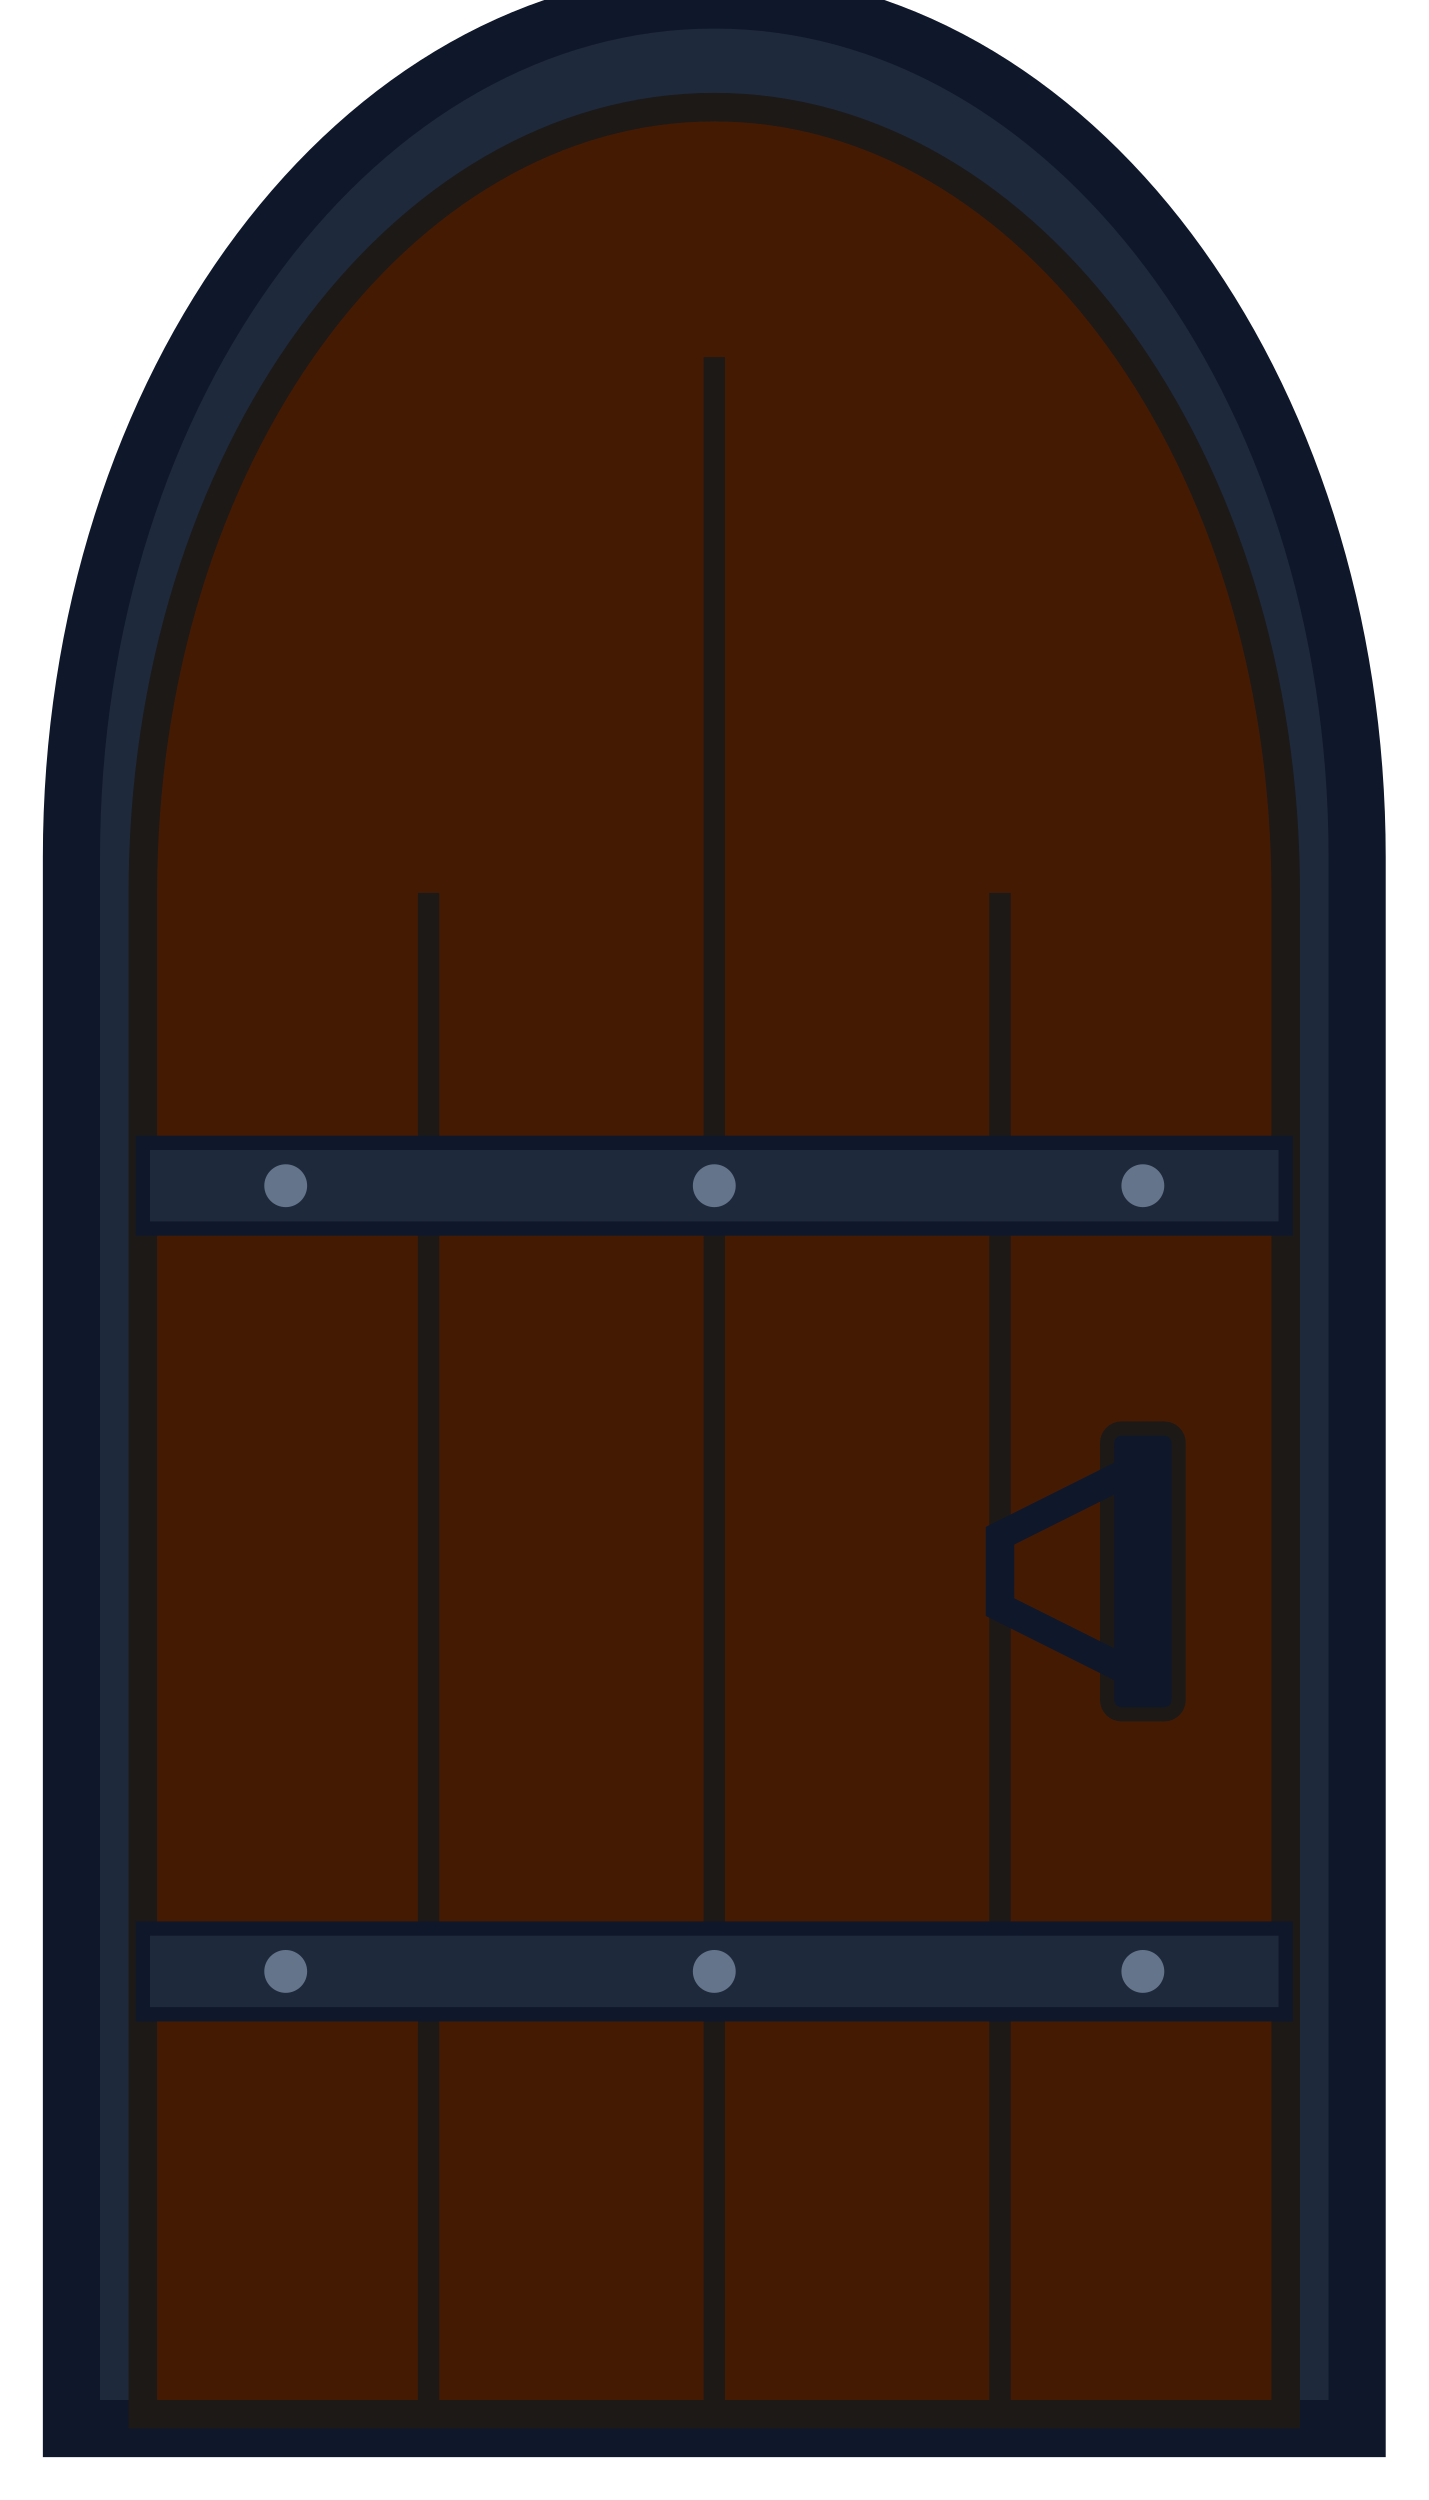
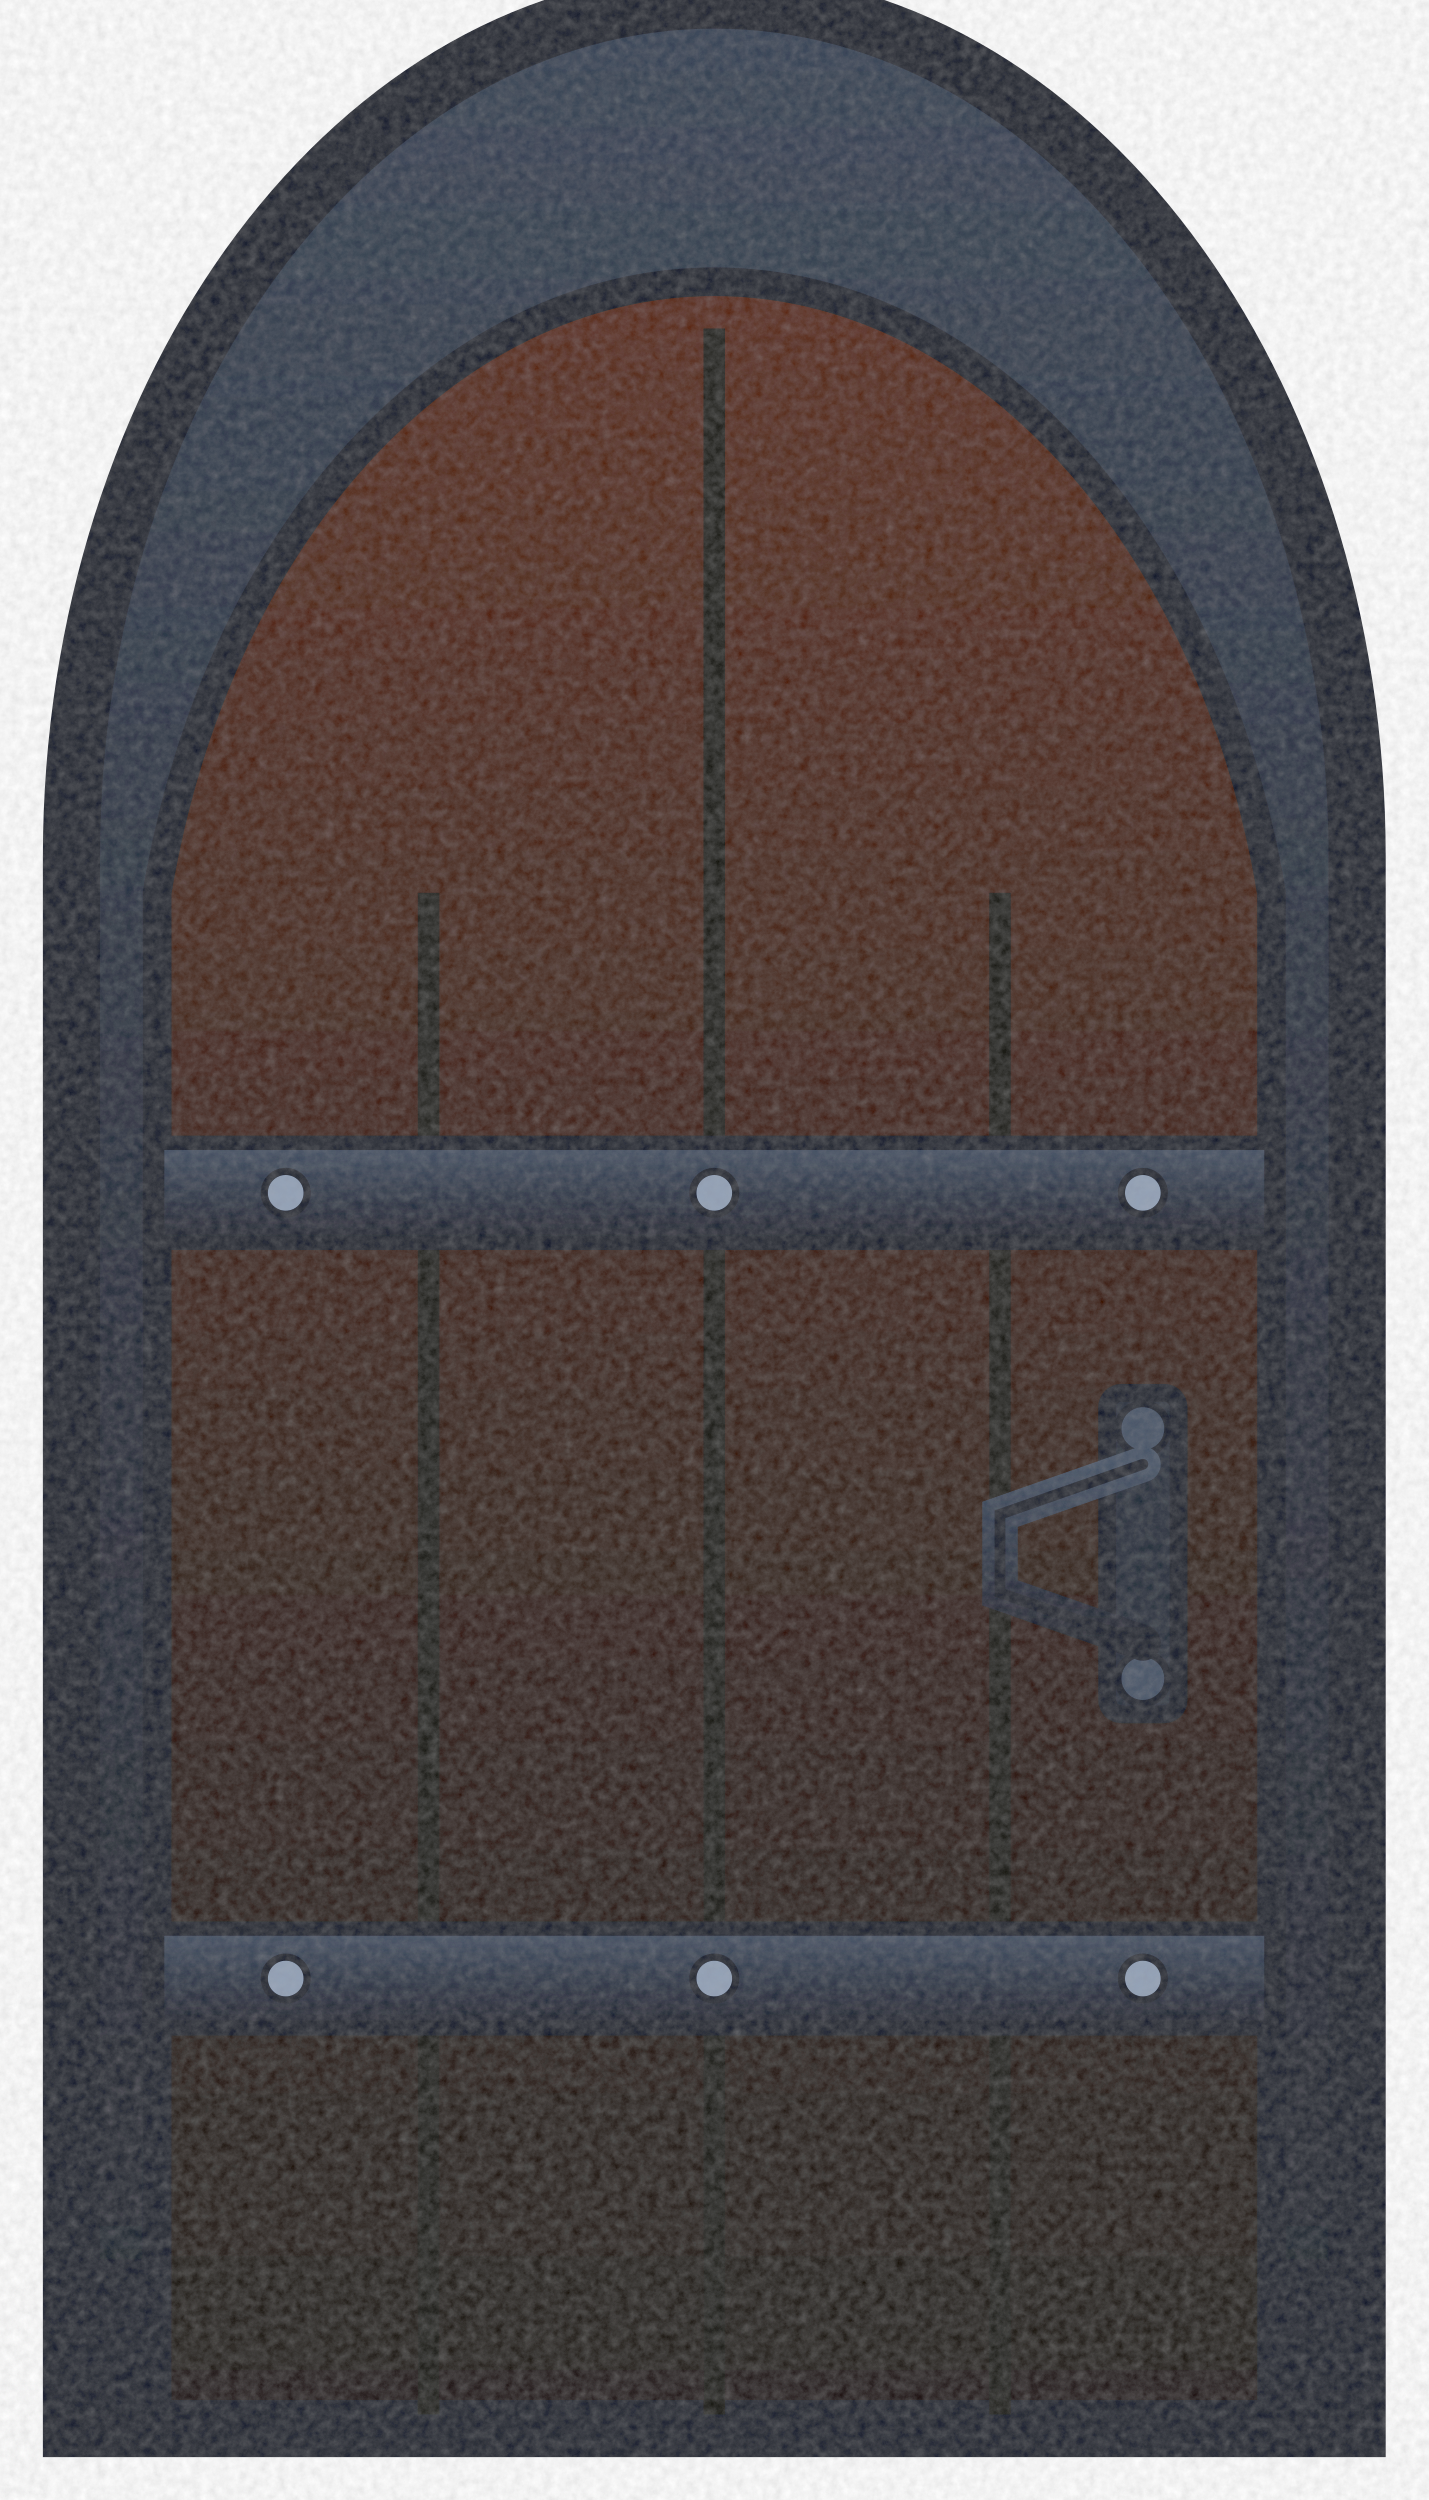
<svg xmlns="http://www.w3.org/2000/svg" viewBox="0 0 200 350" width="200" height="350">
-   <path d="M10 340 L10 120 A 90 120 0 0 1 190 120 L190 340 Z" fill="#1e293b" stroke="#0f172a" stroke-width="8" />
-   <path d="M20 338 L20 125 A 80 110 0 0 1 180 125 L180 338 Z" fill="#451a03" stroke="#1c1917" stroke-width="4" />
-   <line x1="60" y1="125" x2="60" y2="338" stroke="#1c1917" stroke-width="3" />
-   <line x1="100" y1="50" x2="100" y2="338" stroke="#1c1917" stroke-width="3" />
-   <line x1="140" y1="125" x2="140" y2="338" stroke="#1c1917" stroke-width="3" />
-   <rect x="20" y="160" width="160" height="12" fill="#1e293b" stroke="#0f172a" stroke-width="2" />
-   <circle cx="40" cy="166" r="3" fill="#64748b" />
-   <circle cx="100" cy="166" r="3" fill="#64748b" />
-   <circle cx="160" cy="166" r="3" fill="#64748b" />
-   <rect x="20" y="270" width="160" height="12" fill="#1e293b" stroke="#0f172a" stroke-width="2" />
-   <circle cx="40" cy="276" r="3" fill="#64748b" />
-   <circle cx="100" cy="276" r="3" fill="#64748b" />
-   <circle cx="160" cy="276" r="3" fill="#64748b" />
-   <rect x="155" y="200" width="10" height="40" fill="#0f172a" stroke="#1c1917" stroke-width="2" rx="2" />
-   <path d="M 160 205 L 140 215 L 140 225 L 160 235" fill="none" stroke="#0f172a" stroke-width="4" stroke-linecap="round" />
+   <defs>
+     <filter id="gritty-noise">
+       <feTurbulence type="fractalNoise" baseFrequency="0.75" numOctaves="4" result="noise" />
+       <feColorMatrix type="matrix" values="         0.21 0.21 0.21 0 0         0.21 0.21 0.21 0 0         0.21 0.21 0.21 0 0         0    0    0    0.24 0" in="noise" result="coloredNoise" />
+       <feComposite operator="over" in="coloredNoise" in2="SourceGraphic" />
+     </filter>
+     <linearGradient id="door-frame" x1="0" y1="0" x2="0" y2="1">
+       <stop offset="0%" stop-color="#334155" />
+       <stop offset="50%" stop-color="#1e293b" />
+       <stop offset="100%" stop-color="#0f172a" />
+     </linearGradient>
+     <linearGradient id="door-wood" x1="0" y1="0" x2="0" y2="1">
+       <stop offset="0%" stop-color="#5c2405" />
+       <stop offset="50%" stop-color="#3b1502" />
+       <stop offset="100%" stop-color="#140600" />
+     </linearGradient>
+     <linearGradient id="iron-strap" x1="0" y1="0" x2="0" y2="1">
+       <stop offset="0%" stop-color="#475569" />
+       <stop offset="100%" stop-color="#0f172a" />
+     </linearGradient>
+   </defs>
+   <g filter="url(#gritty-noise)">
+     <path d="M10 340 L10 120 A 90 120 0 0 1 190 120 L190 340 Z" fill="url(#door-frame)" stroke="#0f172a" stroke-width="8" />
+     <path d="M22 338 L22 125 A 80 110 0 0 1 178 125 L178 338 Z" fill="url(#door-wood)" stroke="#0f172a" stroke-width="4" />
+     <line x1="60" y1="125" x2="60" y2="338" stroke="#100700" stroke-width="3" />
+     <line x1="100" y1="46" x2="100" y2="338" stroke="#100700" stroke-width="3" />
+     <line x1="140" y1="125" x2="140" y2="338" stroke="#100700" stroke-width="3" />
+     <rect x="22" y="160" width="156" height="14" fill="url(#iron-strap)" stroke="#0f172a" stroke-width="2" />
+     <circle cx="40" cy="167" r="3" fill="#94a3b8" stroke="#0f172a" stroke-width="1" />
+     <circle cx="100" cy="167" r="3" fill="#94a3b8" stroke="#0f172a" stroke-width="1" />
+     <circle cx="160" cy="167" r="3" fill="#94a3b8" stroke="#0f172a" stroke-width="1" />
+     <rect x="22" y="270" width="156" height="14" fill="url(#iron-strap)" stroke="#0f172a" stroke-width="2" />
+     <circle cx="40" cy="277" r="3" fill="#94a3b8" stroke="#0f172a" stroke-width="1" />
+     <circle cx="100" cy="277" r="3" fill="#94a3b8" stroke="#0f172a" stroke-width="1" />
+     <circle cx="160" cy="277" r="3" fill="#94a3b8" stroke="#0f172a" stroke-width="1" />
+     <rect x="155" y="195" width="10" height="45" fill="#1e293b" stroke="#0f172a" stroke-width="2.5" rx="2" />
+     <circle cx="160" cy="200" r="3.5" fill="#475569" stroke="#0f172a" stroke-width="1" />
+     <circle cx="160" cy="235" r="3.5" fill="#475569" stroke="#0f172a" stroke-width="1" />
+     <path d="M 160 205 L 140 212 L 140 223 L 160 230" fill="none" stroke="url(#iron-strap)" stroke-width="5" stroke-linecap="round" />
+     <path d="M 160 205 L 140 212 L 140 223 L 160 230" fill="none" stroke="#0f172a" stroke-width="1.5" stroke-linecap="round" />
+   </g>
</svg>
